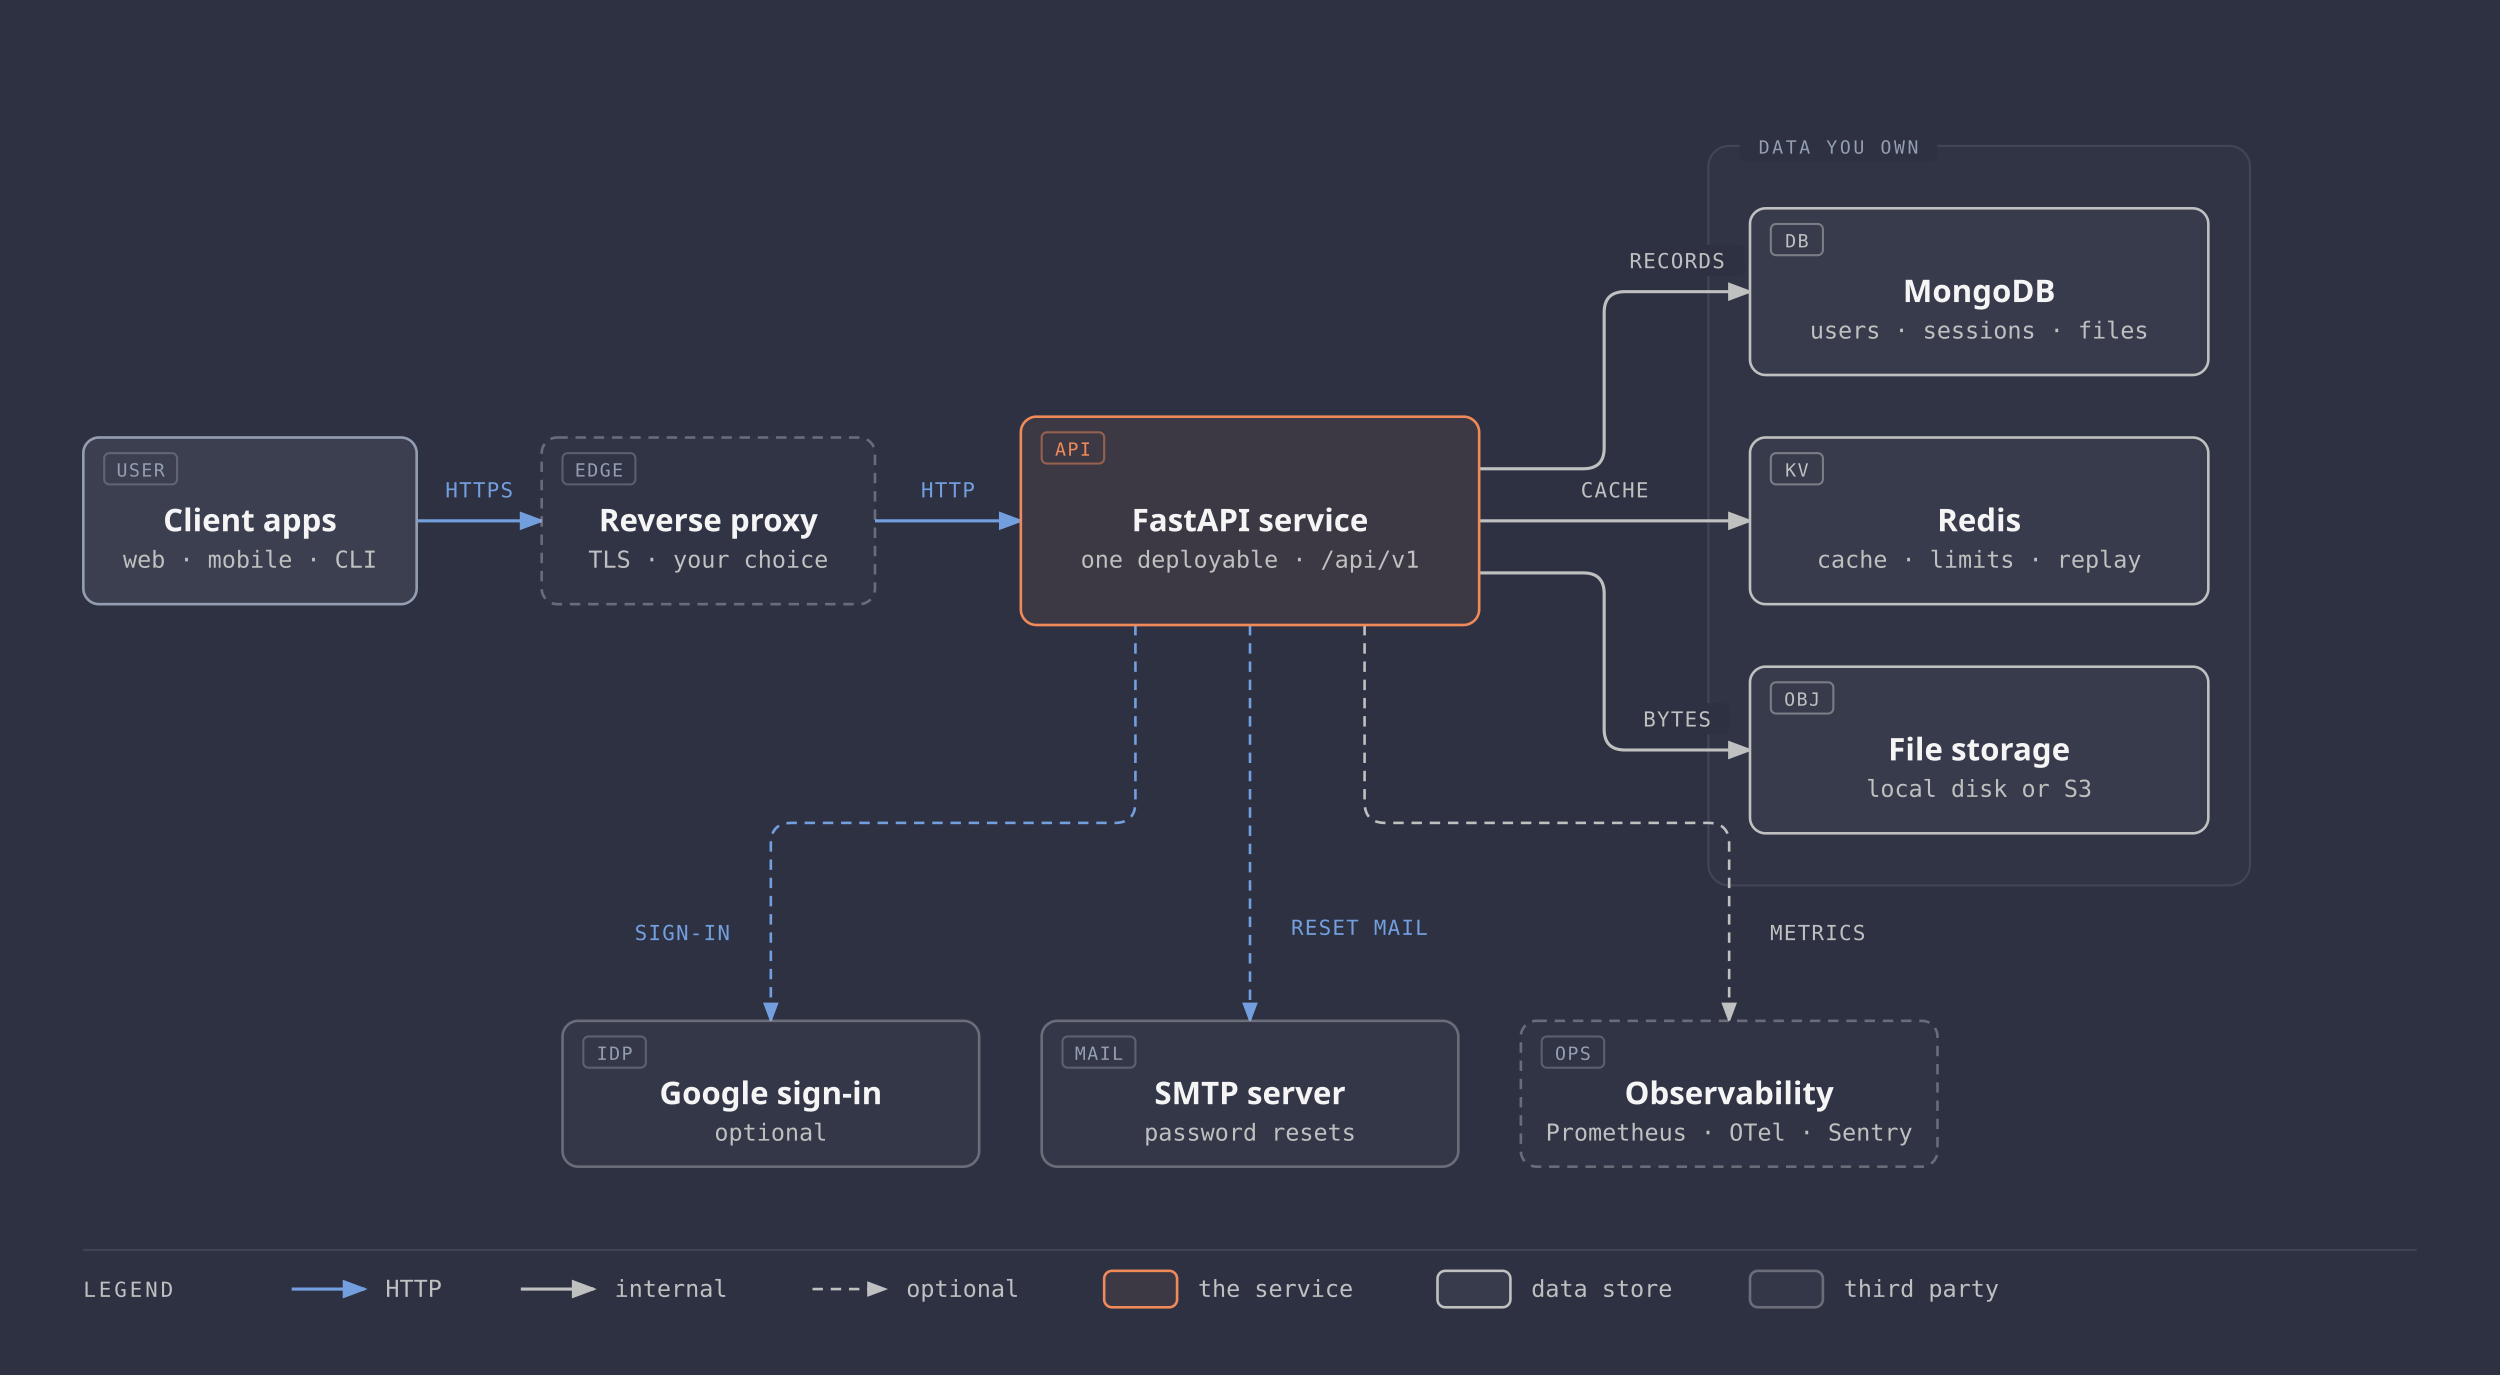
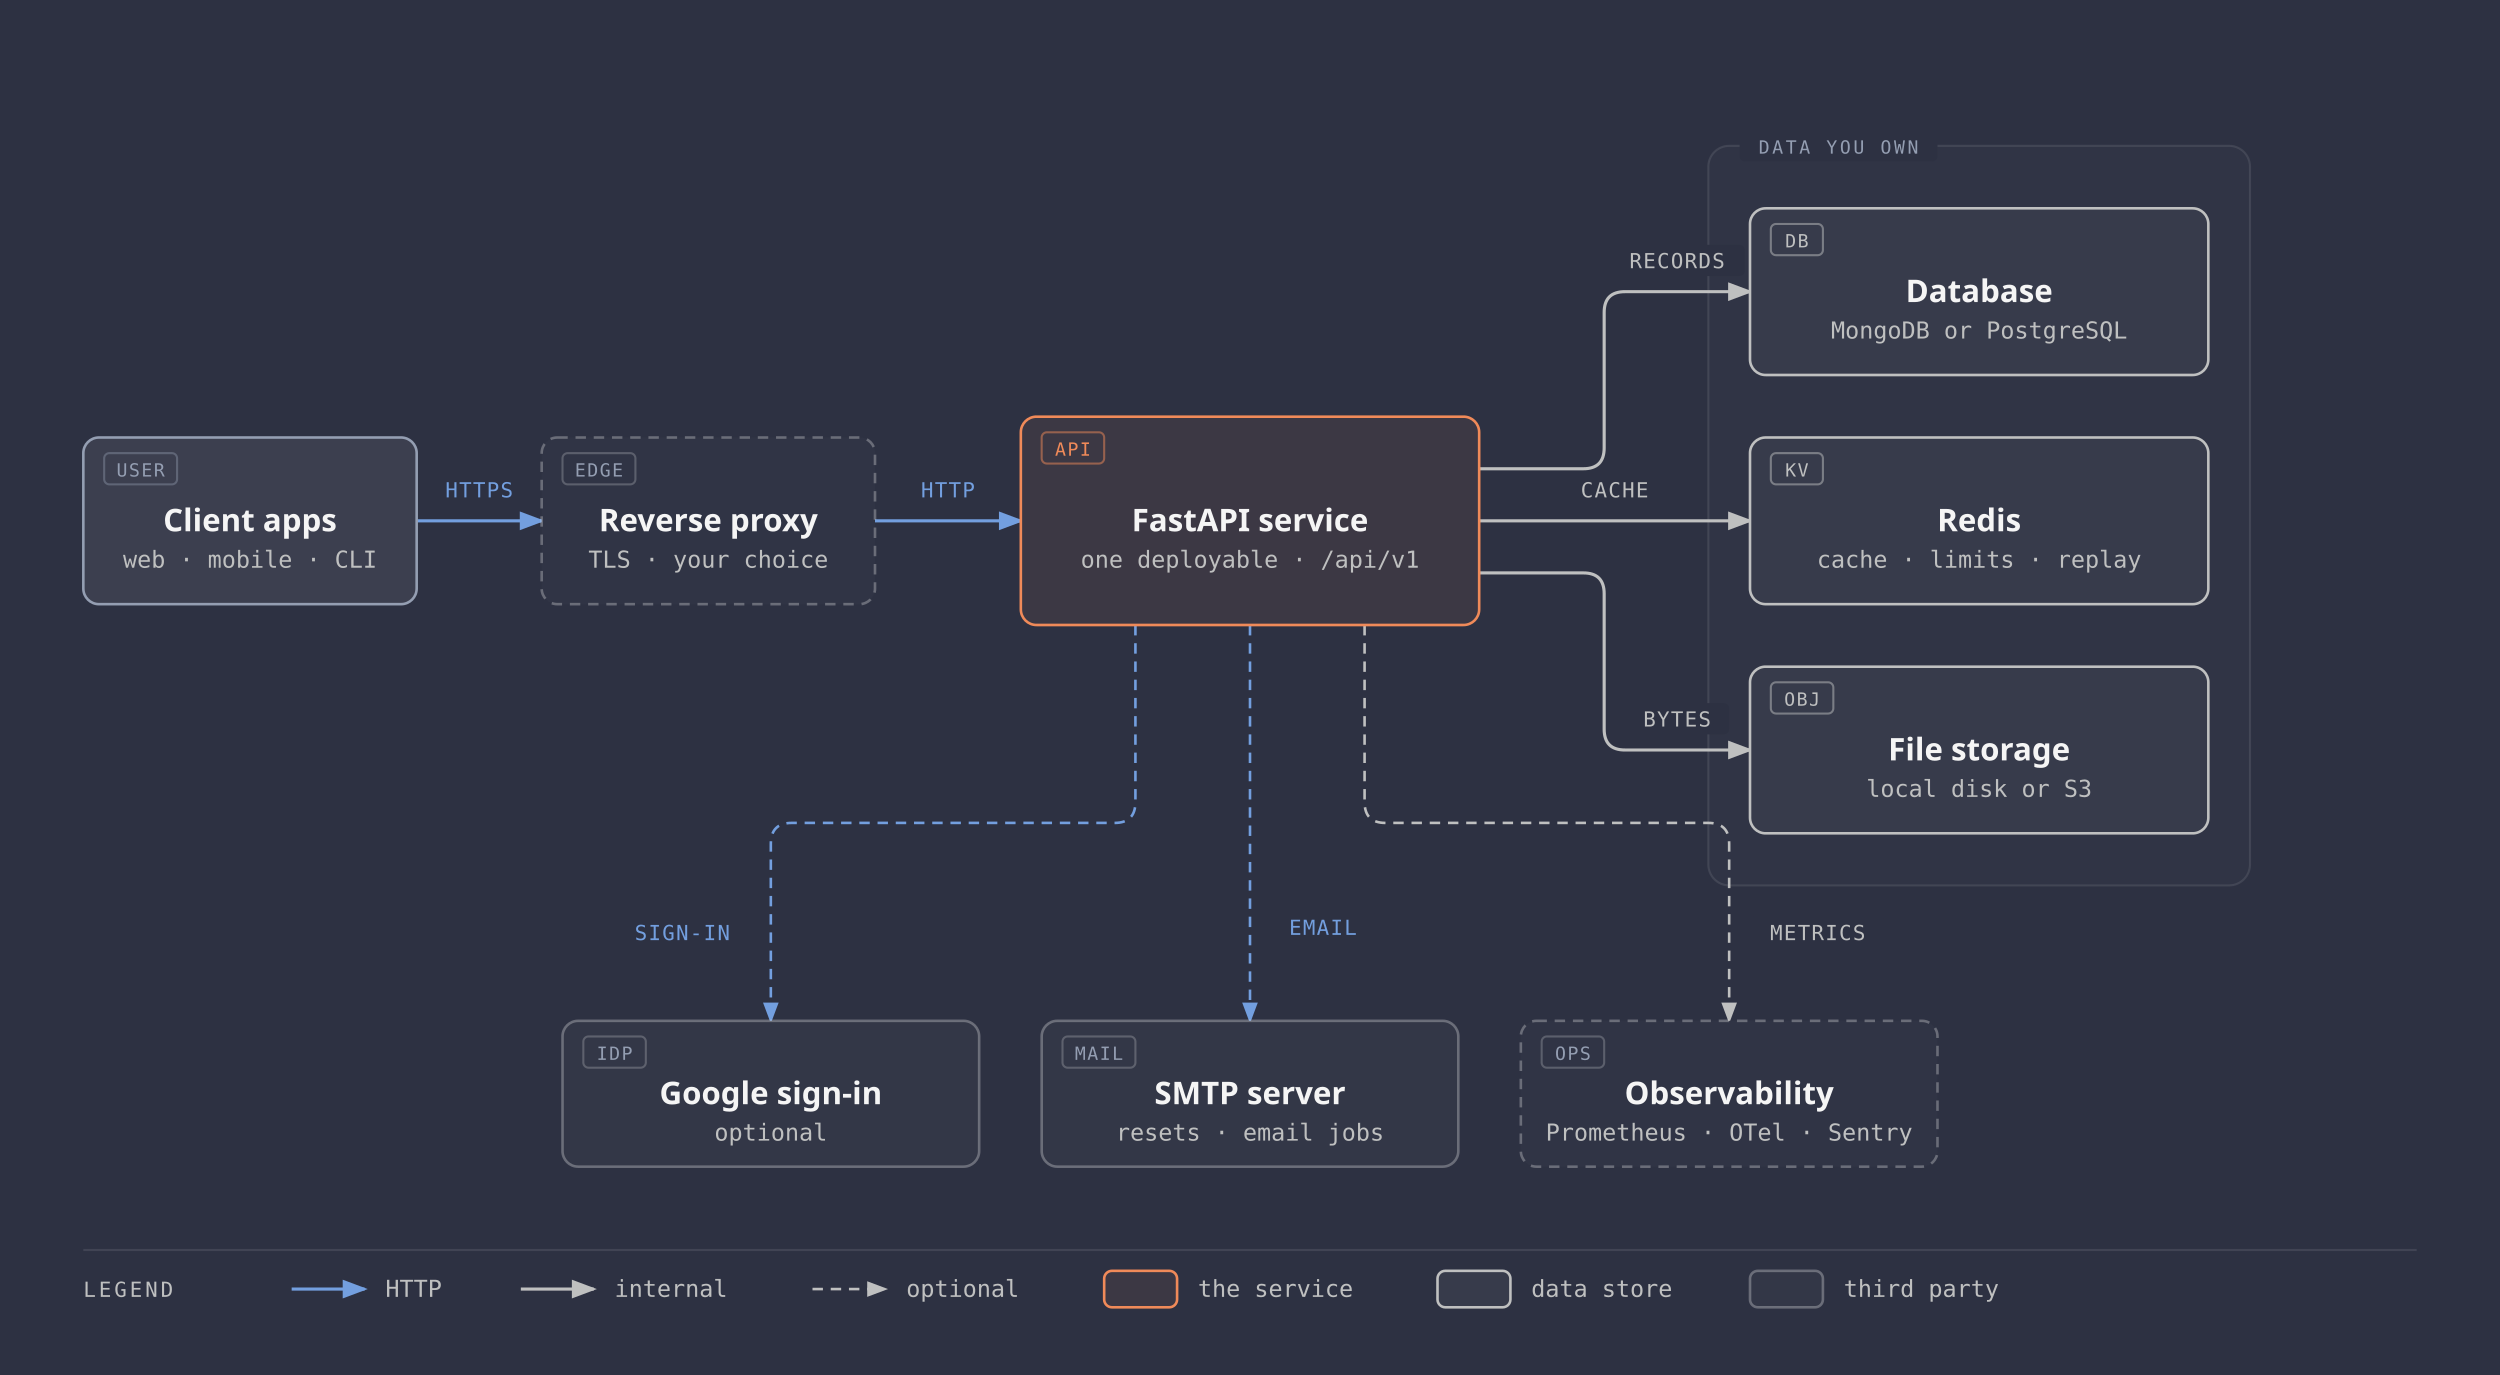
<svg xmlns="http://www.w3.org/2000/svg" viewBox="0 0 960 528" role="img" aria-labelledby="system-context-dark-title system-context-dark-desc" id="system-context-dark-root">
  <defs>
    <style>#system-context-dark-root { font-family: 'Geist', system-ui, sans-serif; color: #f5f5f5; }
      #system-context-dark-root .diagram-container { width: 100%; overflow-x: auto; }
      #system-context-dark-root .diagram-container { overflow-x: visible; }</style>
    <marker id="system-context-dark-arrow" markerWidth="8" markerHeight="6" refX="7" refY="3" orient="auto">
      <polygon points="0 0, 8 3, 0 6" fill="#bfc0c0" />
    </marker>
    <marker id="system-context-dark-arrow-accent" markerWidth="8" markerHeight="6" refX="7" refY="3" orient="auto">
      <polygon points="0 0, 8 3, 0 6" fill="#f08a59" />
    </marker>
    <marker id="system-context-dark-arrow-link" markerWidth="8" markerHeight="6" refX="7" refY="3" orient="auto">
      <polygon points="0 0, 8 3, 0 6" fill="#739fdf" />
    </marker>
    <marker id="system-context-dark-arrow-open" markerWidth="8" markerHeight="6" refX="7" refY="3" orient="auto">
      <polyline points="0 0, 8 3, 0 6" fill="none" stroke="#bfc0c0" stroke-width="1.2" />
    </marker>
  </defs>
  <rect width="100%" height="100%" fill="#2d3142" />
  <rect x="656" y="56" width="208" height="284" rx="8" fill="#f5f5f5" fill-opacity="0.02" stroke="#f5f5f5" stroke-opacity="0.10" stroke-width="0.8" />
  <rect x="668" y="50" width="76" height="12" rx="2" fill="#2d3142" />
  <text x="706" y="59" fill="#949eb2" font-size="7" font-family="'Geist Mono', ui-monospace, monospace" text-anchor="middle" letter-spacing="0.14em">DATA YOU OWN</text>
  <path d="M 160,200 H 208" fill="none" stroke="#739fdf" stroke-width="1.2" marker-end="url(#system-context-dark-arrow-link)" />
  <path d="M 336,200 H 392" fill="none" stroke="#739fdf" stroke-width="1.2" marker-end="url(#system-context-dark-arrow-link)" />
  <path d="M 568,180 H 608 Q 616,180 616,172 V 120 Q 616,112 624,112 H 672" fill="none" stroke="#bfc0c0" stroke-width="1.2" marker-end="url(#system-context-dark-arrow)" />
  <path d="M 568,200 H 672" fill="none" stroke="#bfc0c0" stroke-width="1.2" marker-end="url(#system-context-dark-arrow)" />
  <path d="M 568,220 H 608 Q 616,220 616,228 V 280 Q 616,288 624,288 H 672" fill="none" stroke="#bfc0c0" stroke-width="1.2" marker-end="url(#system-context-dark-arrow)" />
  <path d="M 436,240 V 308 Q 436,316 428,316 H 304 Q 296,316 296,324 V 392" fill="none" stroke="#739fdf" stroke-width="1" stroke-dasharray="4,3" marker-end="url(#system-context-dark-arrow-link)" />
  <path d="M 480,240 V 392" fill="none" stroke="#739fdf" stroke-width="1" stroke-dasharray="4,3" marker-end="url(#system-context-dark-arrow-link)" />
  <path d="M 524,240 V 308 Q 524,316 532,316 H 656 Q 664,316 664,324 V 392" fill="none" stroke="#bfc0c0" stroke-width="1" stroke-dasharray="4,3" marker-end="url(#system-context-dark-arrow)" />
  <rect x="164" y="182" width="40" height="12" rx="2" fill="#2d3142" />
  <text x="184" y="191" fill="#739fdf" font-size="8" font-family="'Geist Mono', ui-monospace, monospace" text-anchor="middle" letter-spacing="0.06em">HTTPS</text>
  <rect x="348" y="182" width="32" height="12" rx="2" fill="#2d3142" />
  <text x="364" y="191" fill="#739fdf" font-size="8" font-family="'Geist Mono', ui-monospace, monospace" text-anchor="middle" letter-spacing="0.06em">HTTP</text>
  <rect x="618" y="94" width="52" height="12" rx="2" fill="#2d3142" />
  <text x="644" y="103" fill="#bfc0c0" font-size="8" font-family="'Geist Mono', ui-monospace, monospace" text-anchor="middle" letter-spacing="0.06em">RECORDS</text>
  <rect x="600" y="182" width="40" height="12" rx="2" fill="#2d3142" />
  <text x="620" y="191" fill="#bfc0c0" font-size="8" font-family="'Geist Mono', ui-monospace, monospace" text-anchor="middle" letter-spacing="0.06em">CACHE</text>
  <rect x="624" y="270" width="40" height="12" rx="2" fill="#2d3142" />
  <text x="644" y="279" fill="#bfc0c0" font-size="8" font-family="'Geist Mono', ui-monospace, monospace" text-anchor="middle" letter-spacing="0.06em">BYTES</text>
  <rect x="236" y="352" width="52" height="12" rx="2" fill="#2d3142" />
  <text x="262" y="361" fill="#739fdf" font-size="8" font-family="'Geist Mono', ui-monospace, monospace" text-anchor="middle" letter-spacing="0.06em">SIGN-IN</text>
-   <rect x="488" y="350" width="68" height="12" rx="2" fill="#2d3142" />
-   <text x="522" y="359" fill="#739fdf" font-size="8" font-family="'Geist Mono', ui-monospace, monospace" text-anchor="middle" letter-spacing="0.06em">RESET MAIL</text>
+   <rect x="488" y="350" width="40" height="12" rx="2" fill="#2d3142" />
+   <text x="508" y="359" fill="#739fdf" font-size="8" font-family="'Geist Mono', ui-monospace, monospace" text-anchor="middle" letter-spacing="0.06em">EMAIL</text>
  <rect x="672" y="352" width="52" height="12" rx="2" fill="#2d3142" />
  <text x="698" y="361" fill="#bfc0c0" font-size="8" font-family="'Geist Mono', ui-monospace, monospace" text-anchor="middle" letter-spacing="0.06em">METRICS</text>
  <rect x="32" y="168" width="128" height="64" rx="6" fill="#2d3142" />
  <rect x="32" y="168" width="128" height="64" rx="6" fill="#bfc0c0" fill-opacity="0.10" stroke="#949eb2" stroke-width="1" />
  <rect x="40" y="174" width="28" height="12" rx="2" fill="none" stroke="#949eb2" stroke-opacity="0.40" stroke-width="0.8" />
  <text x="54" y="183" fill="#949eb2" font-size="7" font-family="'Geist Mono', ui-monospace, monospace" text-anchor="middle" letter-spacing="0.08em">USER</text>
  <text x="96" y="204" fill="#f5f5f5" font-size="12" font-weight="600" font-family="'Geist', system-ui, sans-serif" text-anchor="middle">Client apps</text>
  <text x="96" y="218" fill="#bfc0c0" font-size="9" font-family="'Geist Mono', ui-monospace, monospace" text-anchor="middle">web · mobile · CLI</text>
  <rect x="208" y="168" width="128" height="64" rx="6" fill="#2d3142" />
  <rect x="208" y="168" width="128" height="64" rx="6" fill="#f5f5f5" fill-opacity="0.02" stroke="#f5f5f5" stroke-opacity="0.30" stroke-width="1" stroke-dasharray="4,3" />
  <rect x="216" y="174" width="28" height="12" rx="2" fill="none" stroke="#f5f5f5" stroke-opacity="0.22" stroke-width="0.8" />
  <text x="230" y="183" fill="#949eb2" font-size="7" font-family="'Geist Mono', ui-monospace, monospace" text-anchor="middle" letter-spacing="0.08em">EDGE</text>
  <text x="272" y="204" fill="#f5f5f5" font-size="12" font-weight="600" font-family="'Geist', system-ui, sans-serif" text-anchor="middle">Reverse proxy</text>
  <text x="272" y="218" fill="#bfc0c0" font-size="9" font-family="'Geist Mono', ui-monospace, monospace" text-anchor="middle">TLS · your choice</text>
  <rect x="392" y="160" width="176" height="80" rx="6" fill="#2d3142" />
  <rect x="392" y="160" width="176" height="80" rx="6" fill="#f08a59" fill-opacity="0.08" stroke="#f08a59" stroke-width="1" />
  <rect x="400" y="166" width="24" height="12" rx="2" fill="none" stroke="#f08a59" stroke-opacity="0.50" stroke-width="0.8" />
  <text x="412" y="175" fill="#f08a59" font-size="7" font-family="'Geist Mono', ui-monospace, monospace" text-anchor="middle" letter-spacing="0.08em">API</text>
  <text x="480" y="204" fill="#f5f5f5" font-size="12" font-weight="600" font-family="'Geist', system-ui, sans-serif" text-anchor="middle">FastAPI service</text>
  <text x="480" y="218" fill="#bfc0c0" font-size="9" font-family="'Geist Mono', ui-monospace, monospace" text-anchor="middle">one deployable · /api/v1</text>
  <rect x="672" y="80" width="176" height="64" rx="6" fill="#2d3142" />
  <rect x="672" y="80" width="176" height="64" rx="6" fill="#f5f5f5" fill-opacity="0.05" stroke="#bfc0c0" stroke-width="1" />
  <rect x="680" y="86" width="20" height="12" rx="2" fill="none" stroke="#bfc0c0" stroke-opacity="0.50" stroke-width="0.8" />
  <text x="690" y="95" fill="#bfc0c0" font-size="7" font-family="'Geist Mono', ui-monospace, monospace" text-anchor="middle" letter-spacing="0.08em">DB</text>
-   <text x="760" y="116" fill="#f5f5f5" font-size="12" font-weight="600" font-family="'Geist', system-ui, sans-serif" text-anchor="middle">MongoDB</text>
-   <text x="760" y="130" fill="#bfc0c0" font-size="9" font-family="'Geist Mono', ui-monospace, monospace" text-anchor="middle">users · sessions · files</text>
+   <text x="760" y="116" fill="#f5f5f5" font-size="12" font-weight="600" font-family="'Geist', system-ui, sans-serif" text-anchor="middle">Database</text>
+   <text x="760" y="130" fill="#bfc0c0" font-size="9" font-family="'Geist Mono', ui-monospace, monospace" text-anchor="middle">MongoDB or PostgreSQL</text>
  <rect x="672" y="168" width="176" height="64" rx="6" fill="#2d3142" />
  <rect x="672" y="168" width="176" height="64" rx="6" fill="#f5f5f5" fill-opacity="0.05" stroke="#bfc0c0" stroke-width="1" />
  <rect x="680" y="174" width="20" height="12" rx="2" fill="none" stroke="#bfc0c0" stroke-opacity="0.50" stroke-width="0.8" />
  <text x="690" y="183" fill="#bfc0c0" font-size="7" font-family="'Geist Mono', ui-monospace, monospace" text-anchor="middle" letter-spacing="0.08em">KV</text>
  <text x="760" y="204" fill="#f5f5f5" font-size="12" font-weight="600" font-family="'Geist', system-ui, sans-serif" text-anchor="middle">Redis</text>
  <text x="760" y="218" fill="#bfc0c0" font-size="9" font-family="'Geist Mono', ui-monospace, monospace" text-anchor="middle">cache · limits · replay</text>
  <rect x="672" y="256" width="176" height="64" rx="6" fill="#2d3142" />
  <rect x="672" y="256" width="176" height="64" rx="6" fill="#f5f5f5" fill-opacity="0.05" stroke="#bfc0c0" stroke-width="1" />
  <rect x="680" y="262" width="24" height="12" rx="2" fill="none" stroke="#bfc0c0" stroke-opacity="0.50" stroke-width="0.8" />
  <text x="692" y="271" fill="#bfc0c0" font-size="7" font-family="'Geist Mono', ui-monospace, monospace" text-anchor="middle" letter-spacing="0.08em">OBJ</text>
  <text x="760" y="292" fill="#f5f5f5" font-size="12" font-weight="600" font-family="'Geist', system-ui, sans-serif" text-anchor="middle">File storage</text>
  <text x="760" y="306" fill="#bfc0c0" font-size="9" font-family="'Geist Mono', ui-monospace, monospace" text-anchor="middle">local disk or S3</text>
  <rect x="216" y="392" width="160" height="56" rx="6" fill="#2d3142" />
  <rect x="216" y="392" width="160" height="56" rx="6" fill="#f5f5f5" fill-opacity="0.03" stroke="#f5f5f5" stroke-opacity="0.30" stroke-width="1" />
  <rect x="224" y="398" width="24" height="12" rx="2" fill="none" stroke="#f5f5f5" stroke-opacity="0.22" stroke-width="0.8" />
  <text x="236" y="407" fill="#949eb2" font-size="7" font-family="'Geist Mono', ui-monospace, monospace" text-anchor="middle" letter-spacing="0.08em">IDP</text>
  <text x="296" y="424" fill="#f5f5f5" font-size="12" font-weight="600" font-family="'Geist', system-ui, sans-serif" text-anchor="middle">Google sign-in</text>
  <text x="296" y="438" fill="#bfc0c0" font-size="9" font-family="'Geist Mono', ui-monospace, monospace" text-anchor="middle">optional</text>
  <rect x="400" y="392" width="160" height="56" rx="6" fill="#2d3142" />
  <rect x="400" y="392" width="160" height="56" rx="6" fill="#f5f5f5" fill-opacity="0.03" stroke="#f5f5f5" stroke-opacity="0.30" stroke-width="1" />
  <rect x="408" y="398" width="28" height="12" rx="2" fill="none" stroke="#f5f5f5" stroke-opacity="0.22" stroke-width="0.8" />
  <text x="422" y="407" fill="#949eb2" font-size="7" font-family="'Geist Mono', ui-monospace, monospace" text-anchor="middle" letter-spacing="0.08em">MAIL</text>
  <text x="480" y="424" fill="#f5f5f5" font-size="12" font-weight="600" font-family="'Geist', system-ui, sans-serif" text-anchor="middle">SMTP server</text>
-   <text x="480" y="438" fill="#bfc0c0" font-size="9" font-family="'Geist Mono', ui-monospace, monospace" text-anchor="middle">password resets</text>
+   <text x="480" y="438" fill="#bfc0c0" font-size="9" font-family="'Geist Mono', ui-monospace, monospace" text-anchor="middle">resets · email jobs</text>
  <rect x="584" y="392" width="160" height="56" rx="6" fill="#2d3142" />
  <rect x="584" y="392" width="160" height="56" rx="6" fill="#f5f5f5" fill-opacity="0.02" stroke="#f5f5f5" stroke-opacity="0.30" stroke-width="1" stroke-dasharray="4,3" />
  <rect x="592" y="398" width="24" height="12" rx="2" fill="none" stroke="#f5f5f5" stroke-opacity="0.22" stroke-width="0.8" />
  <text x="604" y="407" fill="#949eb2" font-size="7" font-family="'Geist Mono', ui-monospace, monospace" text-anchor="middle" letter-spacing="0.08em">OPS</text>
  <text x="664" y="424" fill="#f5f5f5" font-size="12" font-weight="600" font-family="'Geist', system-ui, sans-serif" text-anchor="middle">Observability</text>
  <text x="664" y="438" fill="#bfc0c0" font-size="9" font-family="'Geist Mono', ui-monospace, monospace" text-anchor="middle">Prometheus · OTel · Sentry</text>
  <line x1="32" y1="480" x2="928" y2="480" stroke="#f5f5f5" stroke-opacity="0.10" stroke-width="0.8" />
  <text x="32" y="498" fill="#bfc0c0" font-size="8" font-family="'Geist Mono', ui-monospace, monospace" letter-spacing="0.14em">LEGEND</text>
  <line x1="112" y1="495" x2="140" y2="495" stroke="#739fdf" stroke-width="1.2" marker-end="url(#system-context-dark-arrow-link)" />
  <text x="148" y="498" fill="#bfc0c0" font-size="9" font-family="'Geist Mono', ui-monospace, monospace">HTTP</text>
  <line x1="200" y1="495" x2="228" y2="495" stroke="#bfc0c0" stroke-width="1.2" marker-end="url(#system-context-dark-arrow)" />
  <text x="236" y="498" fill="#bfc0c0" font-size="9" font-family="'Geist Mono', ui-monospace, monospace">internal</text>
  <line x1="312" y1="495" x2="340" y2="495" stroke="#bfc0c0" stroke-width="1" stroke-dasharray="4,3" marker-end="url(#system-context-dark-arrow)" />
  <text x="348" y="498" fill="#bfc0c0" font-size="9" font-family="'Geist Mono', ui-monospace, monospace">optional</text>
  <rect x="424" y="488" width="28" height="14" rx="3" fill="#f08a59" fill-opacity="0.08" stroke="#f08a59" stroke-width="1" />
  <text x="460" y="498" fill="#bfc0c0" font-size="9" font-family="'Geist Mono', ui-monospace, monospace">the service</text>
  <rect x="552" y="488" width="28" height="14" rx="3" fill="#f5f5f5" fill-opacity="0.05" stroke="#bfc0c0" stroke-width="1" />
  <text x="588" y="498" fill="#bfc0c0" font-size="9" font-family="'Geist Mono', ui-monospace, monospace">data store</text>
  <rect x="672" y="488" width="28" height="14" rx="3" fill="#f5f5f5" fill-opacity="0.03" stroke="#f5f5f5" stroke-opacity="0.30" stroke-width="1" />
  <text x="708" y="498" fill="#bfc0c0" font-size="9" font-family="'Geist Mono', ui-monospace, monospace">third party</text>
</svg>
